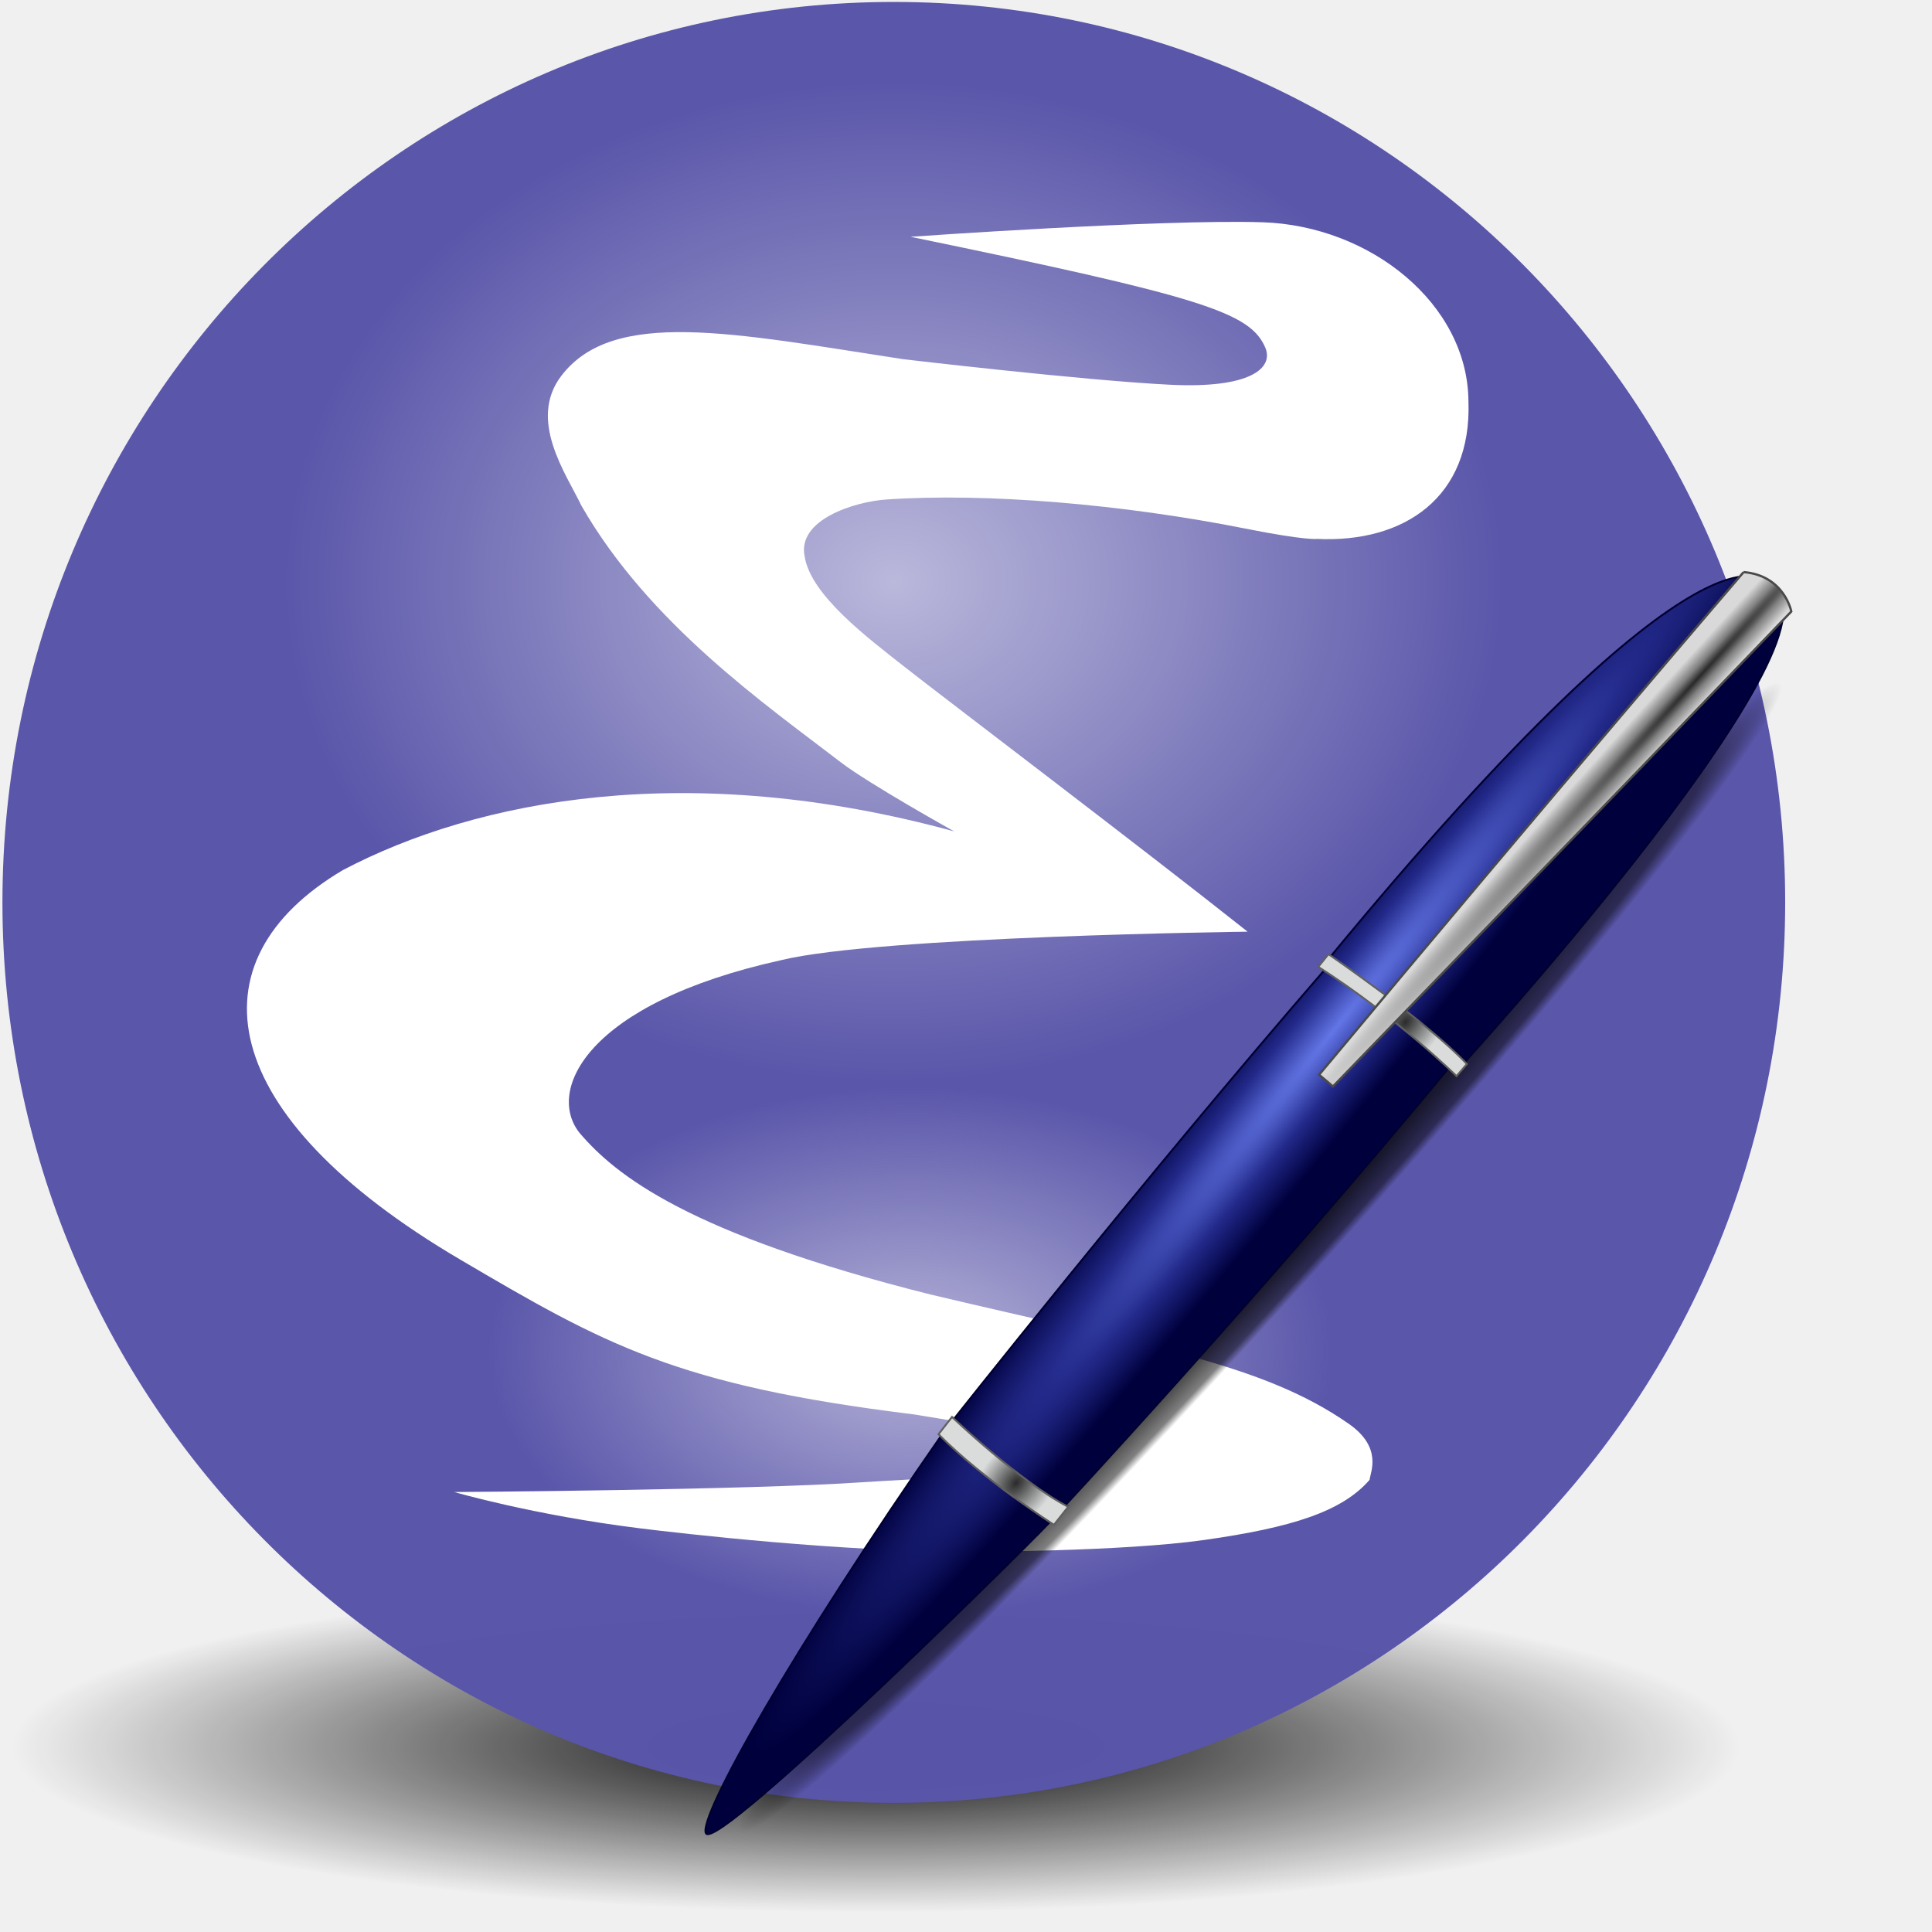
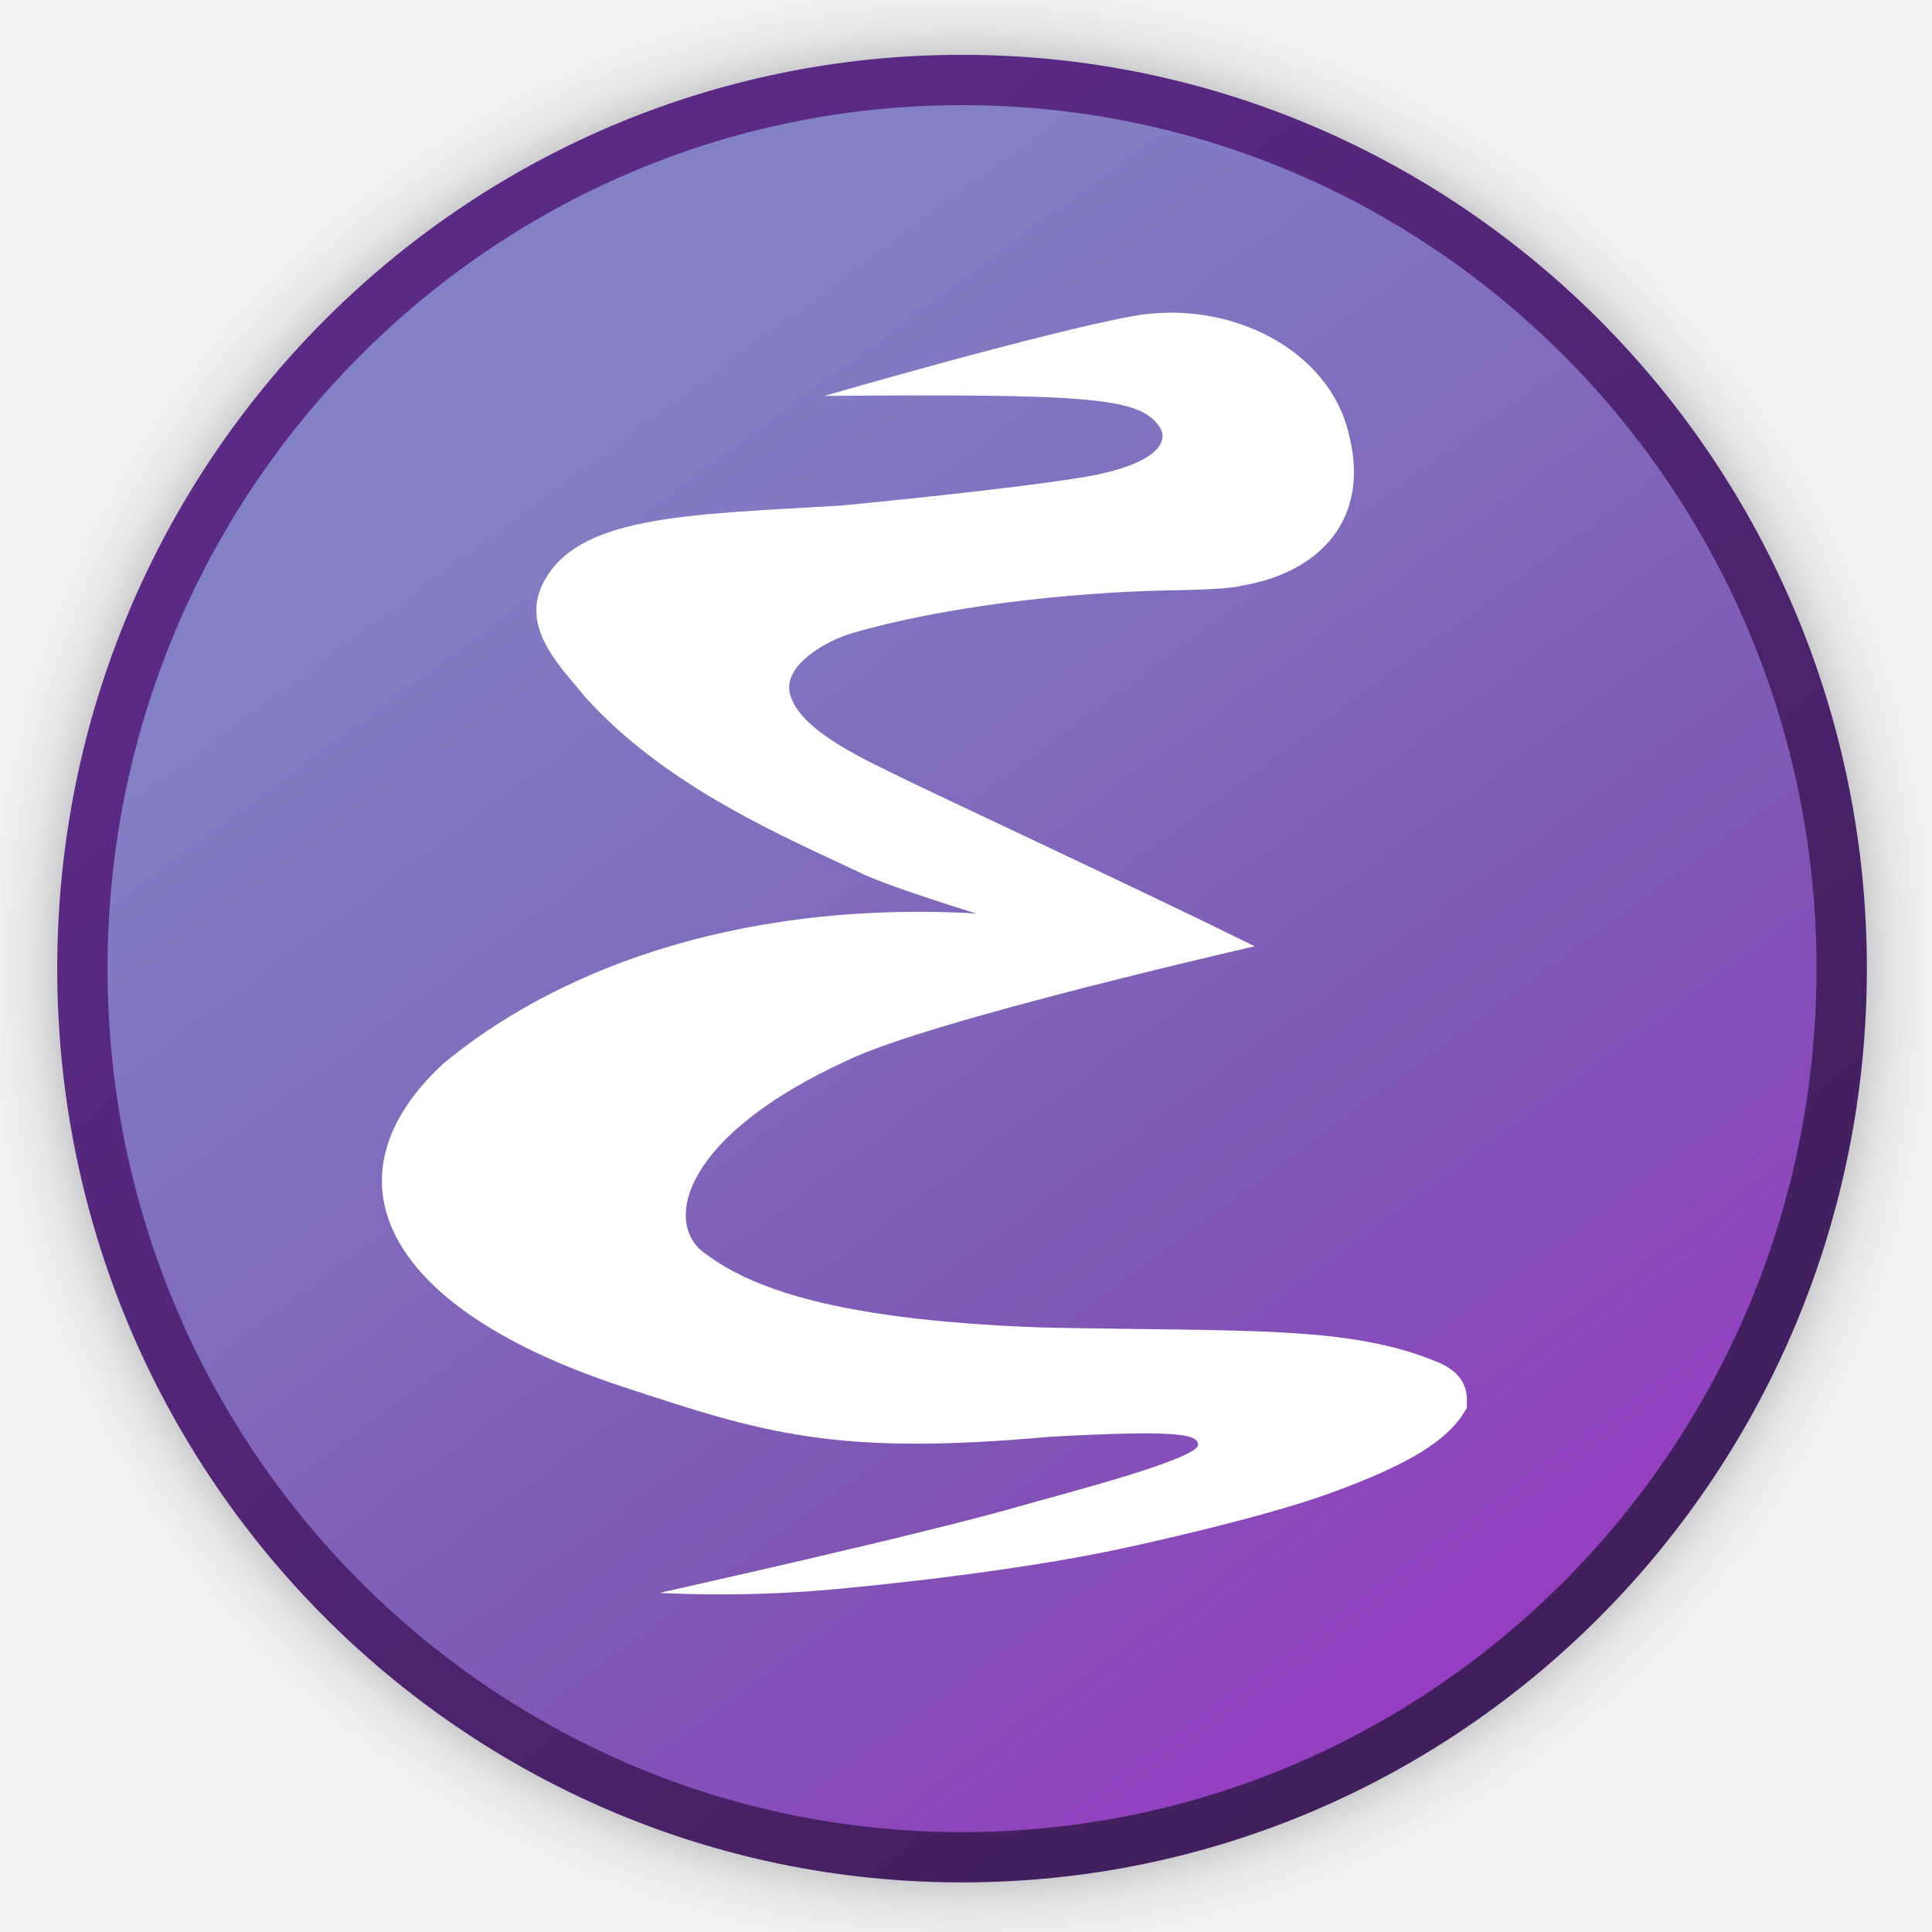
- <svg xmlns="http://www.w3.org/2000/svg" xmlns:xlink="http://www.w3.org/1999/xlink" version="1.0" width="48" height="48" viewBox="0.171 0.201 512 512" id="svg4768" xml:space="preserve">
+ <svg xmlns="http://www.w3.org/2000/svg" xmlns:xlink="http://www.w3.org/1999/xlink" xml:space="preserve" id="svg4768" viewBox="0.171 0.201 512 512" height="48" width="48" version="1.0">
  <defs id="defs4770">
+     <linearGradient id="linearGradient4292">
+       <stop id="stop4294" offset="0" style="stop-color:#411f5d;stop-opacity:1" />
+       <stop id="stop4296" offset="1" style="stop-color:#5b2a85;stop-opacity:1" />
+     </linearGradient>
+     <linearGradient id="linearGradient4284">
+       <stop offset="0" style="stop-color:#8381c5;stop-opacity:1" id="stop4286" />
+       <stop id="stop4290" style="stop-color:#7e55b3;stop-opacity:0.996" offset="0.566" />
+       <stop offset="1" style="stop-color:#a52ecb;stop-opacity:0.992" id="stop4288" />
+     </linearGradient>
+     <linearGradient id="linearGradient4898">
+       <stop id="stop4278" style="stop-color:#bab8db;stop-opacity:1" offset="0" />
+       <stop id="stop4280" style="stop-color:#5955a9;stop-opacity:0.992" offset="1" />
+     </linearGradient>
    <linearGradient id="linearGradient3294">
-       <stop id="stop3296" style="stop-color:#6376e6;stop-opacity:1" offset="0" />
-       <stop id="stop3302" style="stop-color:#222989;stop-opacity:1" offset="0.501" />
-       <stop id="stop3298" style="stop-color:#00003d;stop-opacity:1" offset="1" />
+       <stop offset="0" style="stop-color:#6376e6;stop-opacity:1" id="stop3296" />
+       <stop offset="0.501" style="stop-color:#222989;stop-opacity:1" id="stop3302" />
+       <stop offset="1" style="stop-color:#00003d;stop-opacity:1" id="stop3298" />
    </linearGradient>
    <linearGradient id="linearGradient3284">
-       <stop id="stop3286" style="stop-color:#000000;stop-opacity:1" offset="0" />
-       <stop id="stop3292" style="stop-color:#000000;stop-opacity:0.498" offset="0.848" />
-       <stop id="stop3288" style="stop-color:#000000;stop-opacity:0" offset="1" />
+       <stop offset="0" style="stop-color:#000000;stop-opacity:1" id="stop3286" />
+       <stop offset="0.848" style="stop-color:#000000;stop-opacity:0.498" id="stop3292" />
+       <stop offset="1" style="stop-color:#000000;stop-opacity:0" id="stop3288" />
    </linearGradient>
    <linearGradient id="linearGradient3274">
-       <stop id="stop3276" style="stop-color:#000000;stop-opacity:1" offset="0" />
-       <stop id="stop3278" style="stop-color:#000000;stop-opacity:0" offset="1" />
+       <stop offset="0" style="stop-color:#000000;stop-opacity:1" id="stop3276" />
+       <stop offset="1" style="stop-color:#000000;stop-opacity:0" id="stop3278" />
    </linearGradient>
    <linearGradient id="linearGradient3262">
-       <stop id="stop3264" style="stop-color:#000000;stop-opacity:1" offset="0" />
-       <stop id="stop3266" style="stop-color:#000000;stop-opacity:0" offset="1" />
+       <stop offset="0" style="stop-color:#000000;stop-opacity:1" id="stop3264" />
+       <stop offset="1" style="stop-color:#000000;stop-opacity:0" id="stop3266" />
    </linearGradient>
    <linearGradient id="linearGradient3242">
-       <stop id="stop3244" style="stop-color:#282828;stop-opacity:1" offset="0" />
-       <stop id="stop3252" style="stop-color:#808080;stop-opacity:1" offset="0.393" />
-       <stop id="stop3246" style="stop-color:#d9d9d9;stop-opacity:1" offset="1" />
+       <stop offset="0" style="stop-color:#282828;stop-opacity:1" id="stop3244" />
+       <stop offset="0.393" style="stop-color:#808080;stop-opacity:1" id="stop3252" />
+       <stop offset="1" style="stop-color:#d9d9d9;stop-opacity:1" id="stop3246" />
    </linearGradient>
    <linearGradient id="linearGradient3202">
-       <stop id="stop3204" style="stop-color:#2b2b2b;stop-opacity:1" offset="0" />
-       <stop id="stop3250" style="stop-color:#828383;stop-opacity:1" offset="0.5" />
-       <stop id="stop3206" style="stop-color:#dadbdb;stop-opacity:1" offset="1" />
+       <stop offset="0" style="stop-color:#2b2b2b;stop-opacity:1" id="stop3204" />
+       <stop offset="0.5" style="stop-color:#828383;stop-opacity:1" id="stop3250" />
+       <stop offset="1" style="stop-color:#dadbdb;stop-opacity:1" id="stop3206" />
    </linearGradient>
    <linearGradient id="linearGradient4966">
-       <stop id="stop4968" style="stop-color:#b6b3d8;stop-opacity:1" offset="0" />
-       <stop id="stop4970" style="stop-color:#b6b3d8;stop-opacity:0" offset="1" />
+       <stop offset="0" style="stop-color:#b6b3d8;stop-opacity:1" id="stop4968" />
+       <stop offset="1" style="stop-color:#b6b3d8;stop-opacity:0" id="stop4970" />
    </linearGradient>
    <linearGradient id="linearGradient4938">
-       <stop id="stop4940" style="stop-color:#000000;stop-opacity:1" offset="0" />
-       <stop id="stop4942" style="stop-color:#000000;stop-opacity:0" offset="1" />
+       <stop offset="0" style="stop-color:#000000;stop-opacity:1" id="stop4940" />
+       <stop offset="1" style="stop-color:#000000;stop-opacity:0" id="stop4942" />
    </linearGradient>
-     <linearGradient id="linearGradient4898">
-       <stop id="stop4900" style="stop-color:#bab8db;stop-opacity:1" offset="0" />
-       <stop id="stop4902" style="stop-color:#5955a9;stop-opacity:0.992" offset="1" />
+     <linearGradient id="linearGradient4282">
+       <stop offset="0" style="stop-color:#bab8db;stop-opacity:1" id="stop4900" />
+       <stop offset="1" style="stop-color:#5955a9;stop-opacity:0.992" id="stop4902" />
    </linearGradient>
    <linearGradient id="linearGradient4876">
-       <stop id="stop4878" style="stop-color:#d3d2e8;stop-opacity:1" offset="0" />
-       <stop id="stop4880" style="stop-color:#5955a9;stop-opacity:0.992" offset="1" />
+       <stop offset="0" style="stop-color:#d3d2e8;stop-opacity:1" id="stop4878" />
+       <stop offset="1" style="stop-color:#5955a9;stop-opacity:0.992" id="stop4880" />
    </linearGradient>
-     <radialGradient cx="20.952" cy="-108.969" r="266.765" fx="20.952" fy="-108.969" id="radialGradient4892" xlink:href="#linearGradient4898" gradientUnits="userSpaceOnUse" gradientTransform="matrix(0.6817439,0,0,0.5905355,-3.852371,-28.93527)" />
-     <radialGradient cx="233.888" cy="471.262" r="170.494" fx="233.888" fy="471.262" id="radialGradient4944" xlink:href="#linearGradient4938" gradientUnits="userSpaceOnUse" gradientTransform="matrix(1,0,0,0.1854103,0,383.8849)" />
-     <radialGradient cx="299.701" cy="371.764" r="76.696" fx="299.701" fy="371.764" id="radialGradient4972" xlink:href="#linearGradient4966" gradientUnits="userSpaceOnUse" gradientTransform="matrix(1,0,0,0.9121621,0,32.65495)" />
-     <radialGradient cx="289.441" cy="390.452" r="17.677" fx="289.441" fy="390.452" id="radialGradient3210" xlink:href="#linearGradient3202" gradientUnits="userSpaceOnUse" gradientTransform="matrix(0.414705,0.3300575,-0.5059004,0.6356454,346.9531,49.47959)" />
-     <radialGradient cx="283.507" cy="382.148" r="17.677" fx="283.507" fy="382.148" id="radialGradient3238" xlink:href="#linearGradient3202" gradientUnits="userSpaceOnUse" gradientTransform="matrix(0.414705,0.3300575,-0.5059004,0.6356454,448.4101,-65.39807)" />
-     <radialGradient cx="418.456" cy="181.19" r="63.069" fx="418.456" fy="181.19" id="radialGradient3248" xlink:href="#linearGradient3242" gradientUnits="userSpaceOnUse" gradientTransform="matrix(-6.5565014e-2,-5.9721765e-2,1.687102,-1.85217,171.9077,540.5147)" />
-     <radialGradient cx="354.517" cy="357.336" r="33.712" fx="354.517" fy="357.336" id="radialGradient3268" xlink:href="#linearGradient3262" gradientUnits="userSpaceOnUse" gradientTransform="matrix(0.4055116,-3.3440123e-2,0.1034174,4.398869,177.2325,-1191.665)" />
-     <radialGradient cx="510.585" cy="223.555" r="132.283" fx="510.585" fy="223.555" id="radialGradient3280" xlink:href="#linearGradient3274" gradientUnits="userSpaceOnUse" gradientTransform="matrix(-0.1339874,-0.1146812,0.3079048,-0.3597394,444.2359,395.0385)" />
-     <radialGradient cx="284.467" cy="-158.178" r="110.297" fx="284.467" fy="-158.178" id="radialGradient3290" xlink:href="#linearGradient3284" gradientUnits="userSpaceOnUse" gradientTransform="matrix(-1.249757,1.37983,-9.6289463e-2,-7.2974479e-2,674.3826,-70.59068)" />
-     <radialGradient cx="425.51" cy="356.623" r="143.342" fx="425.51" fy="356.623" id="radialGradient3300" xlink:href="#linearGradient3294" gradientUnits="userSpaceOnUse" gradientTransform="matrix(-0.1008165,-8.0872321e-2,1.074531,-1.339525,13.84329,784.7929)" />
+     <radialGradient gradientTransform="matrix(0.6817439,0,0,0.5905355,-3.852371,-28.93527)" gradientUnits="userSpaceOnUse" xlink:href="#linearGradient4898" id="radialGradient4892" fy="-108.969" fx="20.952" r="266.765" cy="-108.969" cx="20.952" />
+     <radialGradient gradientTransform="matrix(1,0,0,0.1854103,0,383.8849)" gradientUnits="userSpaceOnUse" xlink:href="#linearGradient4938" id="radialGradient4944" fy="471.262" fx="233.888" r="170.494" cy="471.262" cx="233.888" />
+     <radialGradient gradientTransform="matrix(1,0,0,0.9121621,0,32.65495)" gradientUnits="userSpaceOnUse" xlink:href="#linearGradient4966" id="radialGradient4972" fy="371.764" fx="299.701" r="76.696" cy="371.764" cx="299.701" />
+     <radialGradient gradientTransform="matrix(0.414705,0.3300575,-0.5059004,0.6356454,346.9531,49.47959)" gradientUnits="userSpaceOnUse" xlink:href="#linearGradient3202" id="radialGradient3210" fy="390.452" fx="289.441" r="17.677" cy="390.452" cx="289.441" />
+     <radialGradient gradientTransform="matrix(0.414705,0.3300575,-0.5059004,0.6356454,448.4101,-65.39807)" gradientUnits="userSpaceOnUse" xlink:href="#linearGradient3202" id="radialGradient3238" fy="382.148" fx="283.507" r="17.677" cy="382.148" cx="283.507" />
+     <radialGradient gradientTransform="matrix(-6.5565014e-2,-5.9721765e-2,1.687102,-1.85217,171.9077,540.5147)" gradientUnits="userSpaceOnUse" xlink:href="#linearGradient3242" id="radialGradient3248" fy="181.19" fx="418.456" r="63.069" cy="181.19" cx="418.456" />
+     <radialGradient gradientTransform="matrix(0.4055116,-3.3440123e-2,0.1034174,4.398869,177.2325,-1191.665)" gradientUnits="userSpaceOnUse" xlink:href="#linearGradient3262" id="radialGradient3268" fy="357.336" fx="354.517" r="33.712" cy="357.336" cx="354.517" />
+     <radialGradient gradientTransform="matrix(-0.1339874,-0.1146812,0.3079048,-0.3597394,444.2359,395.0385)" gradientUnits="userSpaceOnUse" xlink:href="#linearGradient3274" id="radialGradient3280" fy="223.555" fx="510.585" r="132.283" cy="223.555" cx="510.585" />
+     <radialGradient gradientTransform="matrix(-1.249757,1.37983,-9.6289463e-2,-7.2974479e-2,674.3826,-70.59068)" gradientUnits="userSpaceOnUse" xlink:href="#linearGradient3284" id="radialGradient3290" fy="-158.178" fx="284.467" r="110.297" cy="-158.178" cx="284.467" />
+     <radialGradient gradientTransform="matrix(-0.1008165,-8.0872321e-2,1.074531,-1.339525,13.84329,784.7929)" gradientUnits="userSpaceOnUse" xlink:href="#linearGradient3294" id="radialGradient3300" fy="356.623" fx="425.51" r="143.342" cy="356.623" cx="425.51" />
+     <filter height="1.088" y="-0.044" width="1.089" x="-0.045" id="filter4350" style="color-interpolation-filters:sRGB">
+       <feGaussianBlur id="feGaussianBlur4352" stdDeviation="8.785" />
+     </filter>
+     <linearGradient y2="300.74" x2="236.614" y1="-161.851" x1="-122.202" spreadMethod="pad" gradientTransform="matrix(0.8738584,0,0,0.8281806,246.0076,250.2814)" gradientUnits="userSpaceOnUse" id="linearGradient4245" xlink:href="#linearGradient4284" />
+     <linearGradient y2="66.018" x2="173.945" y1="396.607" x1="447.809" gradientTransform="matrix(0.9868496,0,0,0.9868496,3.034419,2.52504)" gradientUnits="userSpaceOnUse" id="linearGradient4247" xlink:href="#linearGradient4292" />
  </defs>
-   <path d="M 404.382,471.262 C 404.401,488.723 328.062,502.879 233.888,502.879 C 139.713,502.879 63.375,488.723 63.394,471.262 C 63.375,453.801 139.713,439.644 233.888,439.644 C 328.062,439.644 404.401,453.801 404.382,471.262 z" transform="matrix(1.343465,0,0,1.393443,-81.88687,-193.706)" id="path4912" style="opacity:1;fill:url(#radialGradient4944);fill-opacity:1;stroke:#7b0000;stroke-width:0;stroke-miterlimit:4;stroke-dasharray:none;stroke-opacity:1" />
-   <path d="M 277.197,7.985 C 277.197,165.03 157.762,292.339 10.431,292.339 C -136.899,292.339 -256.334,165.03 -256.334,7.985 C -256.334,-149.059 -136.899,-276.369 10.431,-276.369 C 157.762,-276.369 277.197,-149.059 277.197,7.985 z" transform="matrix(0.8855031,0,0,0.8392166,227.8022,232.6491)" id="path4864" style="opacity:1;fill:url(#radialGradient4892);fill-opacity:1;stroke:#7b0000;stroke-width:0;stroke-miterlimit:4;stroke-dasharray:none;stroke-opacity:1" />
-   <path d="M 376.398,371.764 C 376.41,410.409 342.068,441.743 299.701,441.743 C 257.335,441.743 222.993,410.409 223.005,371.764 C 222.993,333.119 257.335,301.785 299.701,301.785 C 342.068,301.785 376.41,333.119 376.398,371.764 L 376.398,371.764 z" transform="matrix(1.459459,0,0,1,-195.7411,-13.47368)" id="path4946" style="opacity:1;fill:url(#radialGradient4972);fill-opacity:1;stroke:#7b0000;stroke-width:0;stroke-miterlimit:4;stroke-dasharray:none;stroke-opacity:1" />
-   <path d="M 120.527,395.602 C 120.527,395.602 141.535,401.702 169.499,405.189 C 180.824,406.601 223.912,411.537 256.948,411.407 C 256.948,411.407 297.184,411.453 319.394,408.298 C 342.633,404.997 355.799,400.784 363.126,392.376 C 363.317,390.372 366.662,383.837 357.629,377.536 C 334.535,361.425 304.679,357.015 246.688,343.243 C 182.561,327.121 163.397,311.682 153.823,300.509 C 144.746,289.311 155.527,266.055 207.199,254.646 C 233.362,248.28 330.802,247.11 330.802,247.11 C 302.847,224.915 250.365,185.179 239.637,176.729 C 230.228,169.318 215.066,157.944 213.437,147.78 C 211.238,137.887 226.812,133.123 235.056,132.573 C 261.623,130.741 297.9,133.856 330.147,140.269 C 346.355,143.492 349.201,143.017 349.201,143.017 C 372.287,144.116 390.242,132.024 389.326,106.556 C 389.143,80.723 363.314,60.008 334.727,59.103 C 307.807,58.251 241.469,62.951 241.469,62.951 C 318.787,78.891 331.427,82.958 335.46,92.265 C 337.842,97.762 331.481,103.227 310.176,102.159 C 286.981,100.997 239.454,95.38 239.454,95.38 C 194.199,88.418 162.685,81.822 148.944,99.777 C 139.967,111.508 150.226,125.794 154.257,134.222 C 172.213,165.553 203.261,187.048 222.964,202.196 C 230.377,207.896 253.012,220.518 253.012,220.518 C 182.656,201.28 126.591,212.09 91.047,230.778 C 50.19,254.963 57.179,295.775 122.011,333.93 C 160.303,356.466 179.369,367.292 242.066,374.989 C 278.714,380.833 284.174,383.224 283.896,386.274 C 283.504,390.568 240.52,392.196 228.705,393.011 C 198.649,395.084 120.916,395.602 120.527,395.602 z" id="path4839" style="fill:#ffffff;fill-opacity:1;fill-rule:evenodd;stroke:#000000;stroke-width:0;stroke-linecap:butt;stroke-linejoin:miter;stroke-miterlimit:4;stroke-dasharray:none;stroke-opacity:1" />
-   <rect width="512" height="512" x="0.171" y="0.201" id="rect4772" style="fill:none;display:none" />
-   <g id="g4788" style="display:none">
-     <g id="g4790" style="display:inline">
- 	</g>
+   <rect style="fill:none;display:none" id="rect4772" y="0.201" x="0.171" height="512" width="512" />
+   <g style="display:none" id="g4788">
+     <g style="display:inline" id="g4790" />
  </g>
-   <g id="g4806" style="display:none">
-     <g id="g4808" style="display:inline">
-       <path d="M 349.098,256.651 C 348.833,256.397 386.735,284.256 388.519,281.663 C 394.881,272.411 470.565,188.526 473.303,165.427 C 473.545,163.424 472.787,161.331 472.787,161.331 C 472.787,161.331 471.597,161.187 466.462,157.017 C 463.77,154.825 460.979,152.436 460.979,152.436 C 444.925,153.434 403.094,193.995 349.917,256.004" id="path4810" style="fill:#050505;display:none" />
+   <g style="display:none" id="g4806">
+     <g style="display:inline" id="g4808">
+       <path style="fill:#050505;display:none" id="path4810" d="M 349.098,256.651 C 348.833,256.397 386.735,284.256 388.519,281.663 C 394.881,272.411 470.565,188.526 473.303,165.427 C 473.545,163.424 472.787,161.331 472.787,161.331 C 472.787,161.331 471.597,161.187 466.462,157.017 C 463.77,154.825 460.979,152.436 460.979,152.436 C 444.925,153.434 403.094,193.995 349.917,256.004" />
    </g>
  </g>
-   <g id="g4796" style="stroke:none">
-     <g id="g4800" style="stroke:none">
- 
- 	</g>
-   </g>
-   <g id="g4820">
-     <path d="M 279.476,404.243 C 279.469,404.239 272.03,400.131 262.672,392.842 L 262.672,392.842 C 254.59,386.557 249.134,380.628 249.128,380.622 L 249.128,380.622 L 249.006,380.489 L 252.652,375.82 L 252.809,375.615 L 252.978,375.812 C 252.995,375.822 258.378,382.107 266.703,388.592 L 266.703,388.592 C 274.616,394.749 283.297,399.178 283.315,399.187 L 283.315,399.187 L 283.544,399.304 L 279.633,404.33 L 279.476,404.243 L 279.476,404.243 z M 262.934,392.506 C 271.479,399.162 278.403,403.15 279.523,403.781 L 279.523,403.781 L 282.895,399.447 C 281.472,398.704 273.642,394.528 266.442,388.926 L 266.442,388.926 C 258.938,383.081 253.805,377.393 252.828,376.281 L 252.828,376.281 L 249.564,380.465 C 250.413,381.37 255.574,386.785 262.934,392.506 L 262.934,392.506 z" id="path4824" style="fill:#4d4d4d" />
-   </g>
-   <g id="g4774">
- 
- </g>
-   <rect width="378.895" height="389.888" x="129.889" y="112.053" id="rect3282" style="opacity:1;fill:url(#radialGradient3290);fill-opacity:1;stroke:#4a4a4a;stroke-width:0;stroke-miterlimit:4;stroke-dasharray:none;stroke-opacity:1" />
-   <path d="M 279.419,402.429 C 279.419,402.429 332.646,345.326 384.745,282.446 L 387.021,283.148 C 387.021,283.148 495.07,164.735 468.641,155.148 C 468.641,155.148 455.426,128.978 351.782,254.905 L 351.583,256.795 C 303.763,311.944 250.63,379.185 250.63,379.185 C 209.589,438.181 185.221,481.787 187.237,486.001 C 189.976,491.729 279.578,403.003 279.419,402.429 z" id="path3254" style="fill:url(#radialGradient3300);fill-opacity:1;fill-rule:evenodd;stroke:#000030;stroke-width:0.5;stroke-linecap:butt;stroke-linejoin:miter;stroke-miterlimit:4;stroke-dasharray:none;stroke-opacity:1" />
-   <path d="M 248.889,380.284 C 260.524,392.193 279.487,404.286 279.487,404.286 L 283.243,399.522 C 270.375,392.797 252.462,375.704 252.462,375.704 L 248.889,380.284 z" id="path2430" style="fill:url(#radialGradient3210);fill-opacity:1;fill-rule:evenodd;stroke:#606060;stroke-width:0.5;stroke-linecap:butt;stroke-linejoin:miter;stroke-miterlimit:4;stroke-dasharray:none;stroke-opacity:1" />
-   <path d="M 349.522,256.429 C 370.042,269.529 386.165,285.377 386.165,285.377 L 388.914,282.171 C 377.969,270.59 352.228,253.071 352.228,253.071 L 349.522,256.429 z" id="path3236" style="fill:url(#radialGradient3238);fill-opacity:1;fill-rule:evenodd;stroke:#606060;stroke-width:0.5;stroke-linecap:butt;stroke-linejoin:miter;stroke-miterlimit:4;stroke-dasharray:none;stroke-opacity:1" />
-   <path d="M 462.247,151.811 C 473.057,152.727 474.889,162.255 474.889,162.255 C 425.603,213.556 353.415,288.125 353.415,288.125 L 349.751,285.011 C 413.327,208.792 462.247,151.811 462.247,151.811" id="path3240" style="fill:url(#radialGradient3248);fill-opacity:1;fill-rule:evenodd;stroke:#4a4a4a;stroke-width:0.6;stroke-linecap:butt;stroke-linejoin:miter;stroke-miterlimit:4;stroke-dasharray:none;stroke-opacity:1" />
+   <path style="opacity:0.405;fill:#211f46;fill-opacity:0.996;stroke:#0a0b1b;stroke-width:8.533;stroke-miterlimit:4;stroke-dasharray:none;stroke-opacity:1;filter:url(#filter4350)" id="path4233" d="m 491.669,257.759 c 0,131.794 -105.76,238.635 -236.222,238.635 -130.462,0 -236.222,-106.84 -236.222,-238.635 0,-131.794 105.76,-238.635 236.222,-238.635 130.462,0 236.222,106.84 236.222,238.635 z" transform="matrix(0.9868496,0,0,0.9868496,3.034404,2.52504)" />
+   <path d="m 488.238,256.895 c 0,130.061 -104.369,235.497 -233.115,235.497 -128.746,0 -233.115,-105.435 -233.115,-235.497 0,-130.061 104.369,-235.497 233.115,-235.497 128.746,0 233.115,105.435 233.115,235.497 z" id="path4235" style="opacity:1;fill:url(#linearGradient4245);fill-opacity:1;stroke:url(#linearGradient4247);stroke-width:13.338;stroke-miterlimit:4;stroke-dasharray:none;stroke-opacity:1" />
+   <path d="m 175,422.311 c 0,0 19.738,1.396 45.131,-0.842 10.283,-0.906 49.327,-4.741 78.517,-11.143 0,0 35.59,-7.617 54.63,-14.633 19.922,-7.342 30.764,-13.573 35.643,-22.402 -0.213,-1.809 1.502,-8.224 -7.685,-12.078 -23.489,-9.852 -50.73,-8.07 -104.634,-9.213 -59.777,-2.054 -79.663,-12.06 -90.256,-20.118 -10.158,-8.175 -5.05,-30.793 38.474,-50.715 21.924,-10.609 107.871,-30.187 107.871,-30.187 -28.945,-14.307 -82.919,-39.459 -94.013,-44.89 -9.731,-4.763 -25.303,-11.936 -28.678,-20.614 -3.827,-8.331 9.038,-15.507 16.225,-17.562 23.145,-6.676 55.818,-10.825 85.555,-11.291 14.947,-0.234 17.373,-1.196 17.373,-1.196 20.624,-3.421 34.201,-17.532 28.545,-39.879 -5.078,-22.81 -31.862,-36.214 -57.314,-31.574 -23.968,4.37 -81.738,21.15 -81.738,21.15 71.407,-0.618 83.359,0.574 88.697,8.037 3.152,4.407 -1.432,10.451 -20.477,13.561 -20.733,3.386 -63.831,7.464 -63.831,7.464 -41.345,2.455 -70.468,2.62 -79.203,21.113 -5.707,12.082 6.085,22.763 11.254,29.449 21.841,24.289 53.388,37.389 73.695,47.036 7.641,3.63 30.059,10.484 30.059,10.484 -65.878,-3.623 -113.4,16.605 -141.276,39.896 -31.529,29.163 -17.581,63.924 47.012,85.327 38.152,12.642 57.072,18.587 113.981,13.462 33.52,-1.807 38.804,-0.732 39.138,2.019 0.47,3.872 -37.231,13.492 -47.524,16.461 -26.185,7.553 -94.828,22.804 -95.171,22.878 z" id="path4237" style="fill:#ffffff;fill-opacity:1;fill-rule:evenodd;stroke:#000000;stroke-width:0;stroke-linecap:butt;stroke-linejoin:miter;stroke-miterlimit:4;stroke-dasharray:none;stroke-opacity:1" />
</svg>
